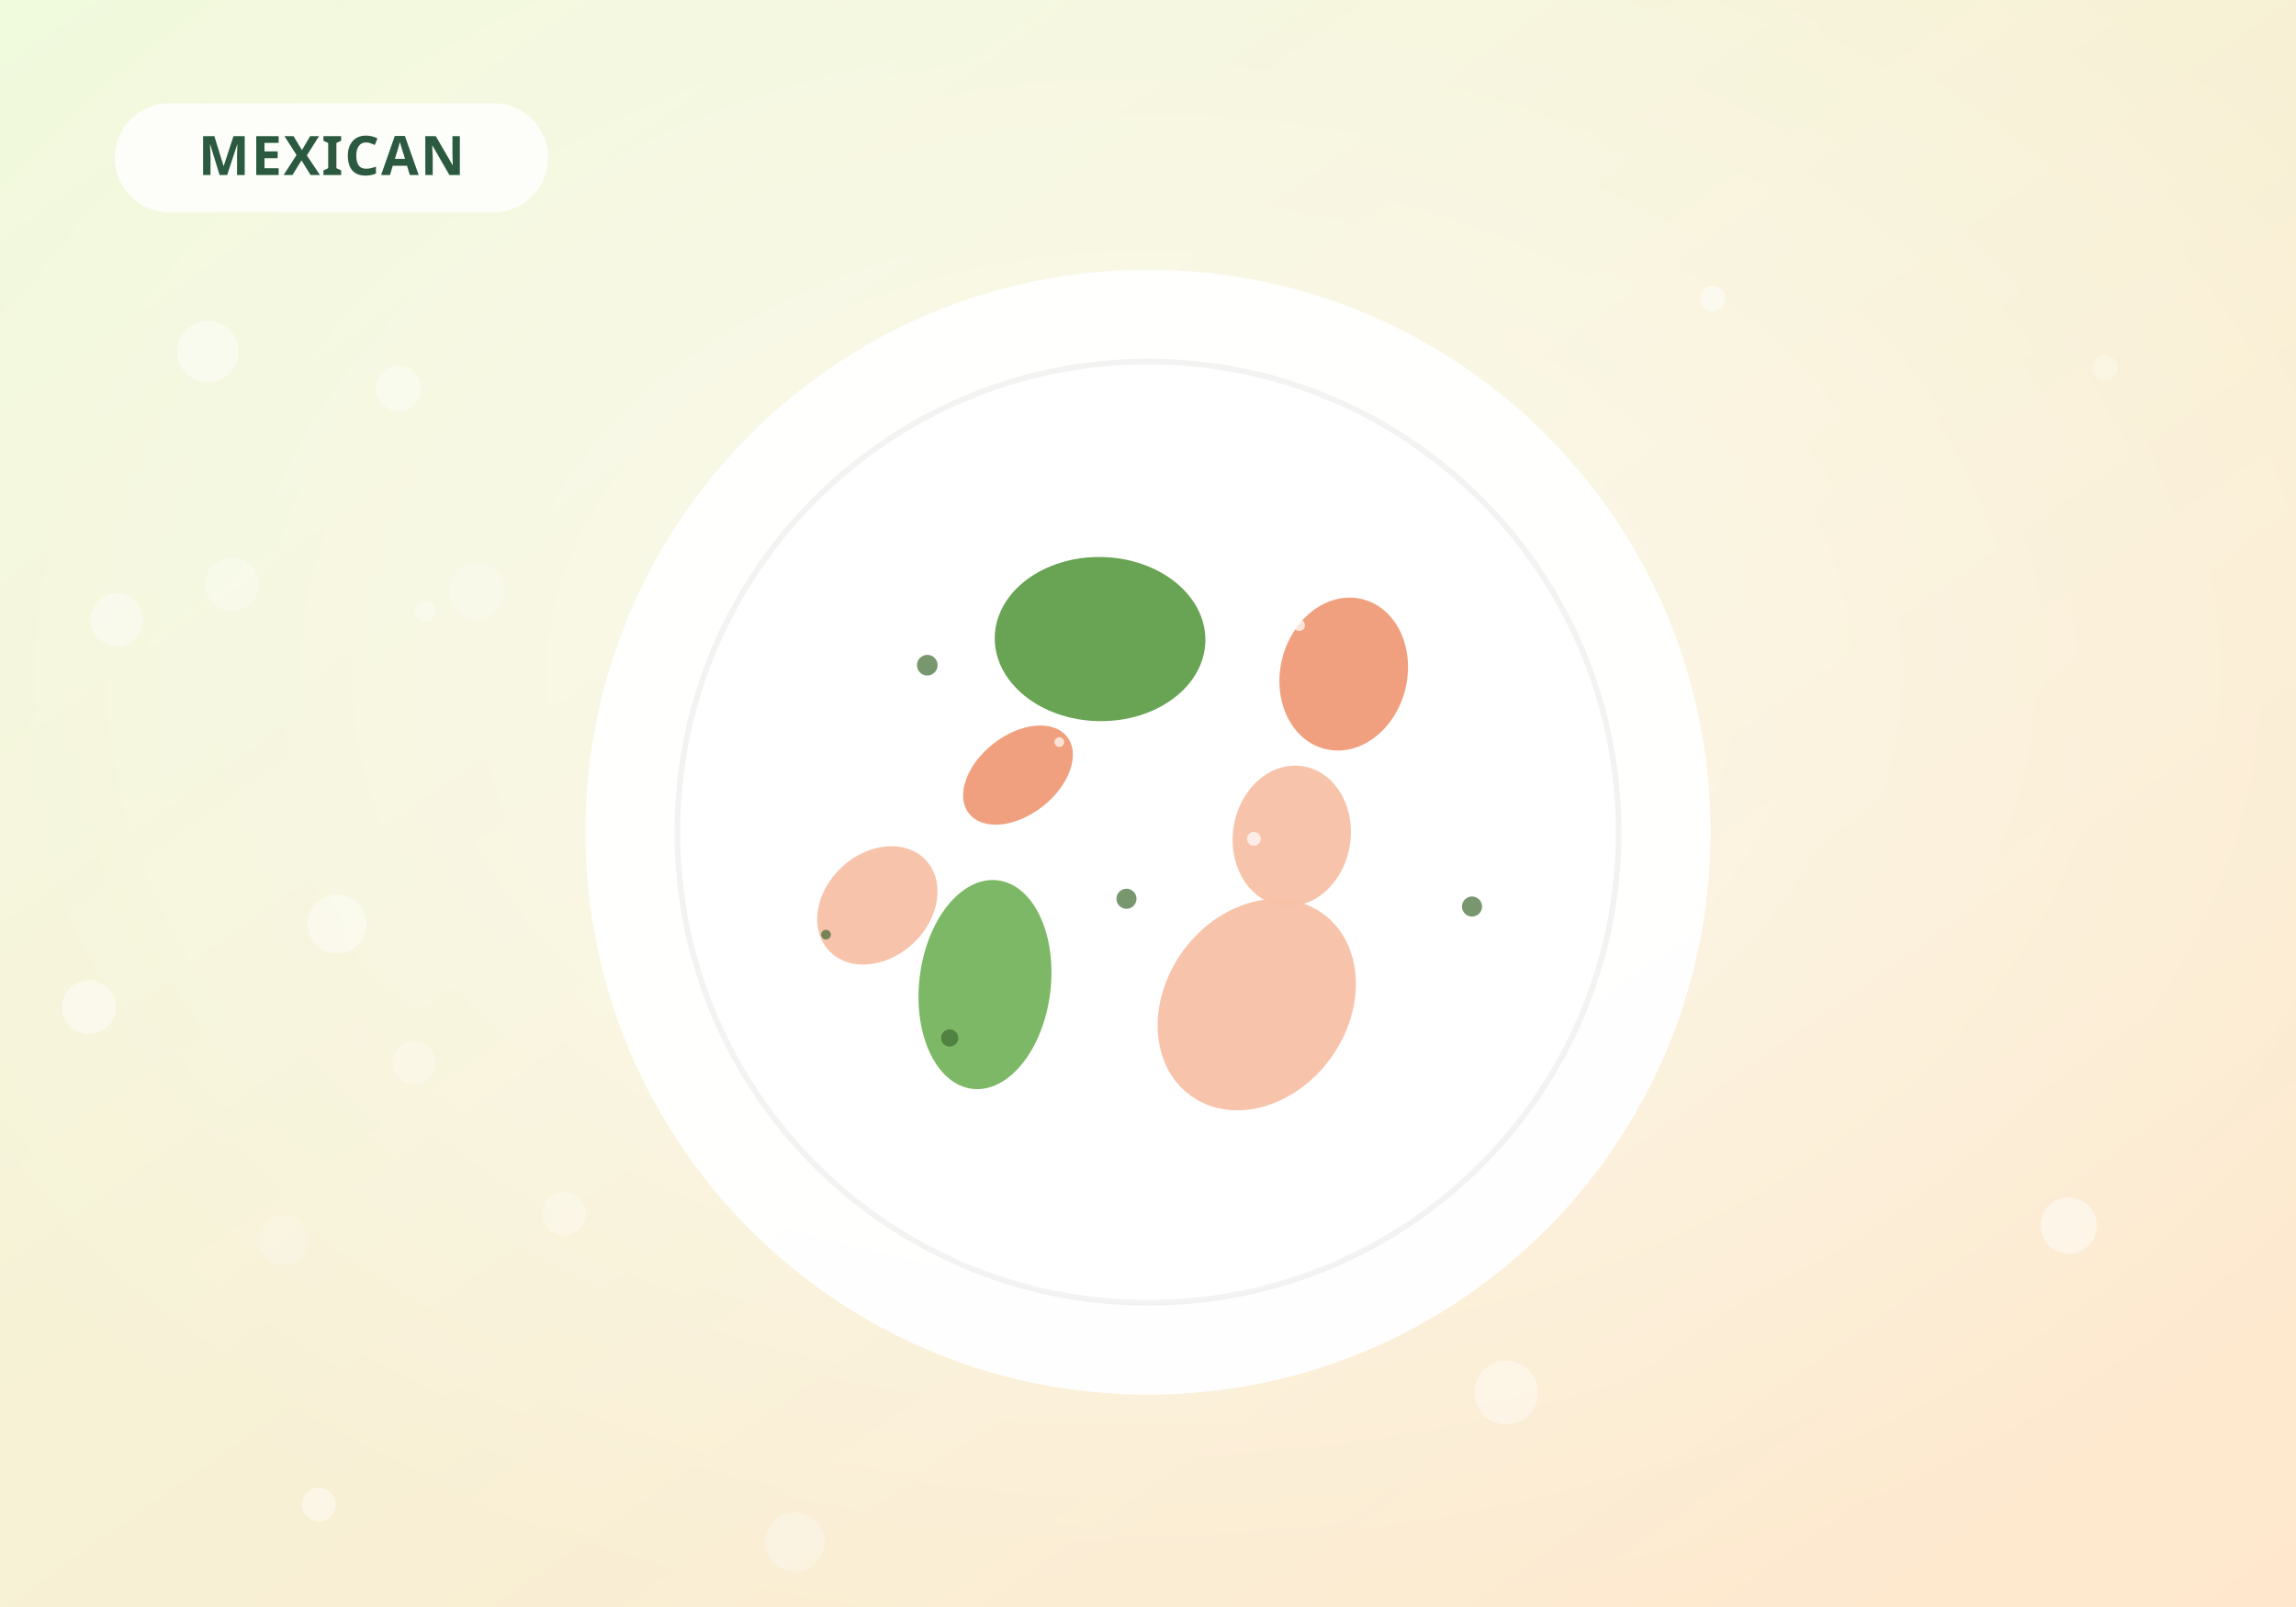
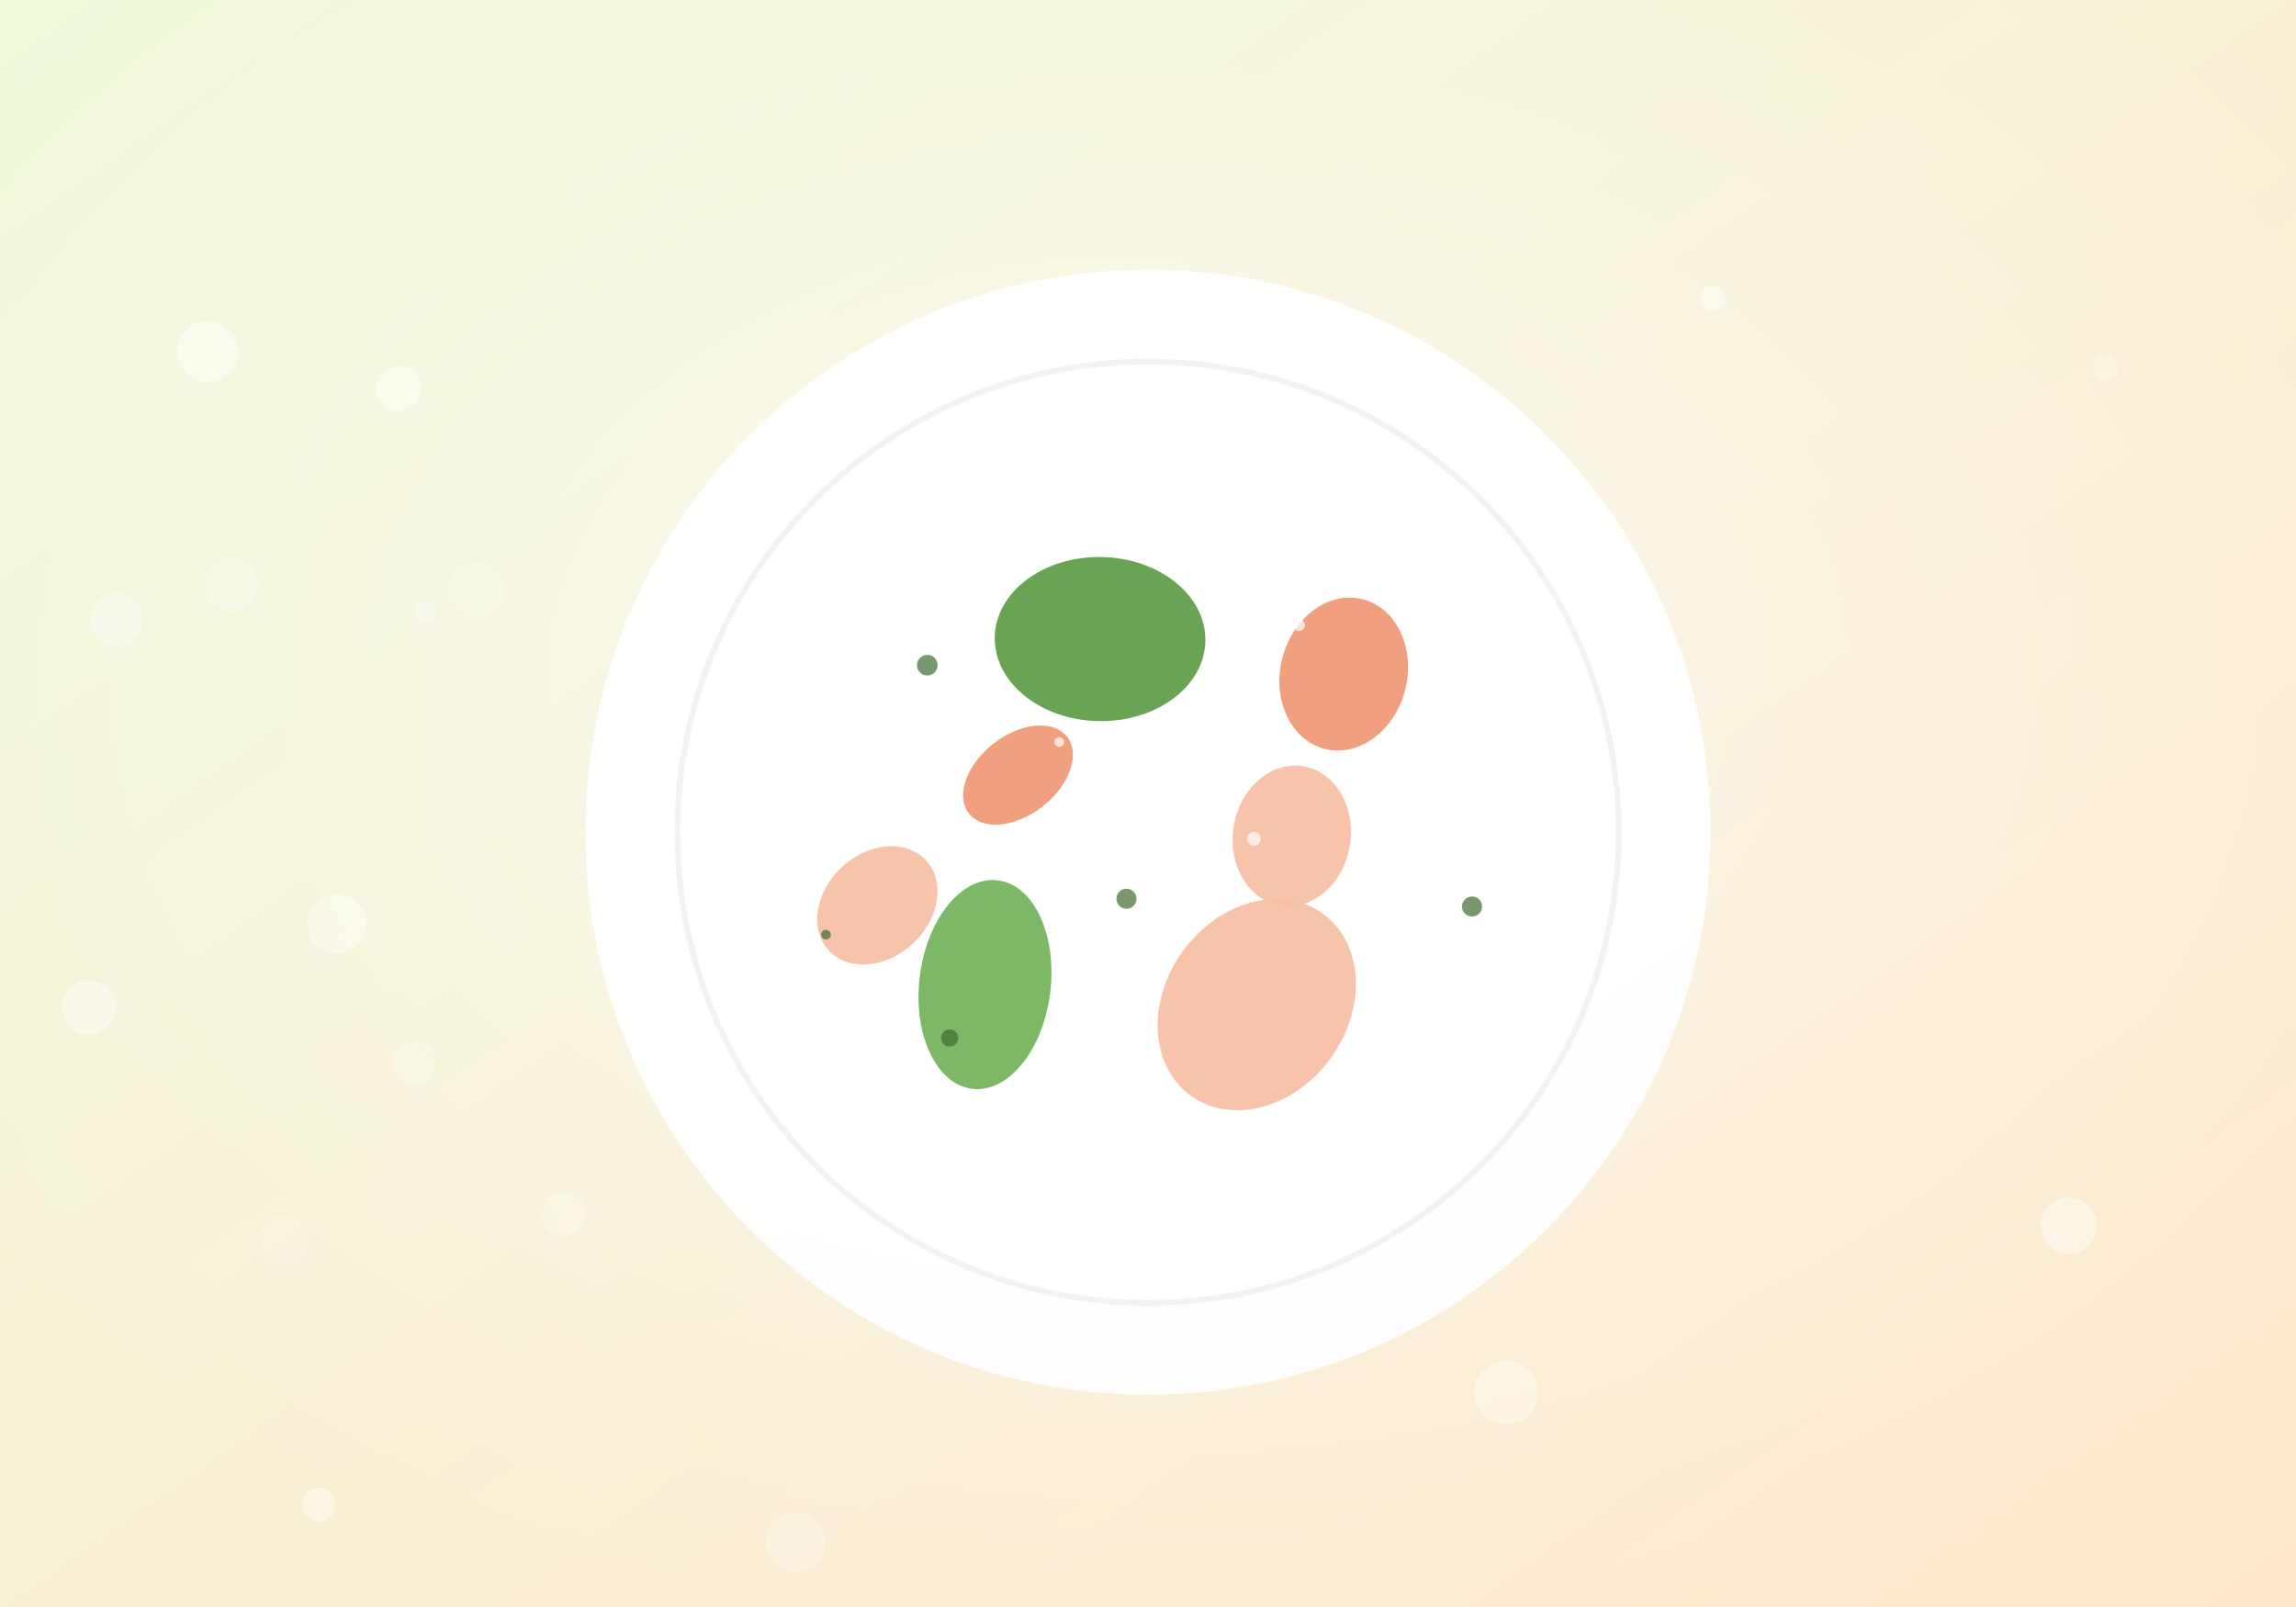
<svg xmlns="http://www.w3.org/2000/svg" viewBox="0 0 800 560" width="800" height="560" role="img" aria-label="Deviled Shrimp">
  <defs>
    <linearGradient id="bg" x1="0" y1="0" x2="1" y2="1">
      <stop offset="0%" stop-color="#f0fadd" />
      <stop offset="100%" stop-color="#ffe7cd" />
    </linearGradient>
    <radialGradient id="glow" cx="50%" cy="42%" r="62%">
      <stop offset="0%" stop-color="#ffffff" stop-opacity="0.55" />
      <stop offset="100%" stop-color="#ffffff" stop-opacity="0" />
    </radialGradient>
  </defs>
  <rect width="800" height="560" fill="url(#bg)" />
  <rect width="800" height="560" fill="url(#glow)" />
  <circle cx="144.2" cy="370.3" r="7.5" fill="#ffffff" opacity="0.24" />
  <circle cx="138.8" cy="135.3" r="7.9" fill="#ffffff" opacity="0.36" />
  <circle cx="80.8" cy="203.7" r="9.3" fill="#ffffff" opacity="0.29" />
  <circle cx="148.1" cy="213.0" r="3.6" fill="#ffffff" opacity="0.28" />
  <circle cx="166.2" cy="206.0" r="9.8" fill="#ffffff" opacity="0.20" />
  <circle cx="31.0" cy="351.0" r="9.4" fill="#ffffff" opacity="0.42" />
  <circle cx="720.8" cy="427.1" r="9.8" fill="#ffffff" opacity="0.45" />
  <circle cx="196.5" cy="423.0" r="7.6" fill="#ffffff" opacity="0.27" />
  <circle cx="524.8" cy="485.3" r="11.1" fill="#ffffff" opacity="0.37" />
  <circle cx="117.4" cy="322.0" r="10.3" fill="#ffffff" opacity="0.41" />
  <circle cx="98.8" cy="432.1" r="8.6" fill="#ffffff" opacity="0.19" />
  <circle cx="40.6" cy="216.0" r="9.2" fill="#ffffff" opacity="0.42" />
  <circle cx="733.5" cy="128.2" r="4.4" fill="#ffffff" opacity="0.28" />
  <circle cx="596.8" cy="104.0" r="4.4" fill="#ffffff" opacity="0.46" />
  <circle cx="72.4" cy="122.5" r="10.7" fill="#ffffff" opacity="0.46" />
  <circle cx="277.0" cy="537.4" r="10.3" fill="#ffffff" opacity="0.28" />
  <circle cx="111.1" cy="524.3" r="5.9" fill="#ffffff" opacity="0.41" />
  <circle cx="400" cy="290" r="196" fill="#ffffff" opacity="0.96" />
  <circle cx="400" cy="290" r="164" fill="#ffffff" />
  <circle cx="400" cy="290" r="164" fill="none" stroke="#000000" stroke-opacity="0.05" stroke-width="2" />
  <ellipse cx="450.1" cy="291.3" rx="24.6" ry="20.5" fill="#f7c0a6" opacity="0.94" transform="rotate(99 450.1 291.3)" />
  <ellipse cx="437.9" cy="350.1" rx="39.2" ry="31.8" fill="#f7c0a6" opacity="0.94" transform="rotate(126 437.9 350.1)" />
  <ellipse cx="343.2" cy="343.1" rx="36.6" ry="22.9" fill="#74b45c" opacity="0.94" transform="rotate(97 343.2 343.1)" />
  <ellipse cx="305.7" cy="315.5" rx="23.1" ry="18.2" fill="#f7c0a6" opacity="0.94" transform="rotate(137 305.7 315.5)" />
  <ellipse cx="354.7" cy="270.1" rx="21.7" ry="13.9" fill="#ef9a76" opacity="0.94" transform="rotate(142 354.7 270.1)" />
  <ellipse cx="383.3" cy="222.7" rx="36.7" ry="28.6" fill="#5f9e49" opacity="0.94" transform="rotate(1 383.3 222.7)" />
  <ellipse cx="468.2" cy="234.9" rx="26.9" ry="22.1" fill="#ef9a76" opacity="0.94" transform="rotate(104 468.2 234.9)" />
  <circle cx="393.7" cy="320.7" r="3.1" fill="#ffffff" opacity="0.7" />
  <circle cx="511.7" cy="267.9" r="3.9" fill="#ffffff" opacity="0.7" />
  <circle cx="392.5" cy="313.2" r="3.5" fill="#3f6b32" opacity="0.7" />
  <circle cx="413.0" cy="293.8" r="2.7" fill="#ffffff" opacity="0.7" />
  <circle cx="436.9" cy="292.3" r="2.4" fill="#ffffff" opacity="0.7" />
  <circle cx="330.9" cy="361.7" r="3.0" fill="#3f6b32" opacity="0.7" />
  <circle cx="287.8" cy="325.7" r="1.7" fill="#3f6b32" opacity="0.7" />
  <circle cx="369.1" cy="258.6" r="1.7" fill="#ffffff" opacity="0.7" />
  <circle cx="452.7" cy="217.9" r="2.0" fill="#ffffff" opacity="0.7" />
  <circle cx="281.4" cy="305.4" r="2.7" fill="#ffffff" opacity="0.7" />
  <circle cx="323.1" cy="231.8" r="3.6" fill="#3f6b32" opacity="0.7" />
  <circle cx="410.1" cy="293.6" r="1.8" fill="#ffffff" opacity="0.7" />
  <circle cx="399.6" cy="283.7" r="2.1" fill="#ffffff" opacity="0.7" />
  <circle cx="512.9" cy="315.9" r="3.5" fill="#3f6b32" opacity="0.7" />
  <circle cx="400.1" cy="290.4" r="1.8" fill="#ffffff" opacity="0.7" />
  <circle cx="418.9" cy="276.1" r="3.0" fill="#ffffff" opacity="0.7" />
-   <g>
-     <rect x="40" y="36" rx="19" ry="19" width="151" height="38" fill="#ffffff" opacity="0.82" />
-     <text x="115.5" y="61" text-anchor="middle" font-family="Segoe UI, system-ui, sans-serif" font-size="19" font-weight="700" fill="#2b5a41" letter-spacing="0.6">MEXICAN</text>
-   </g>
</svg>
